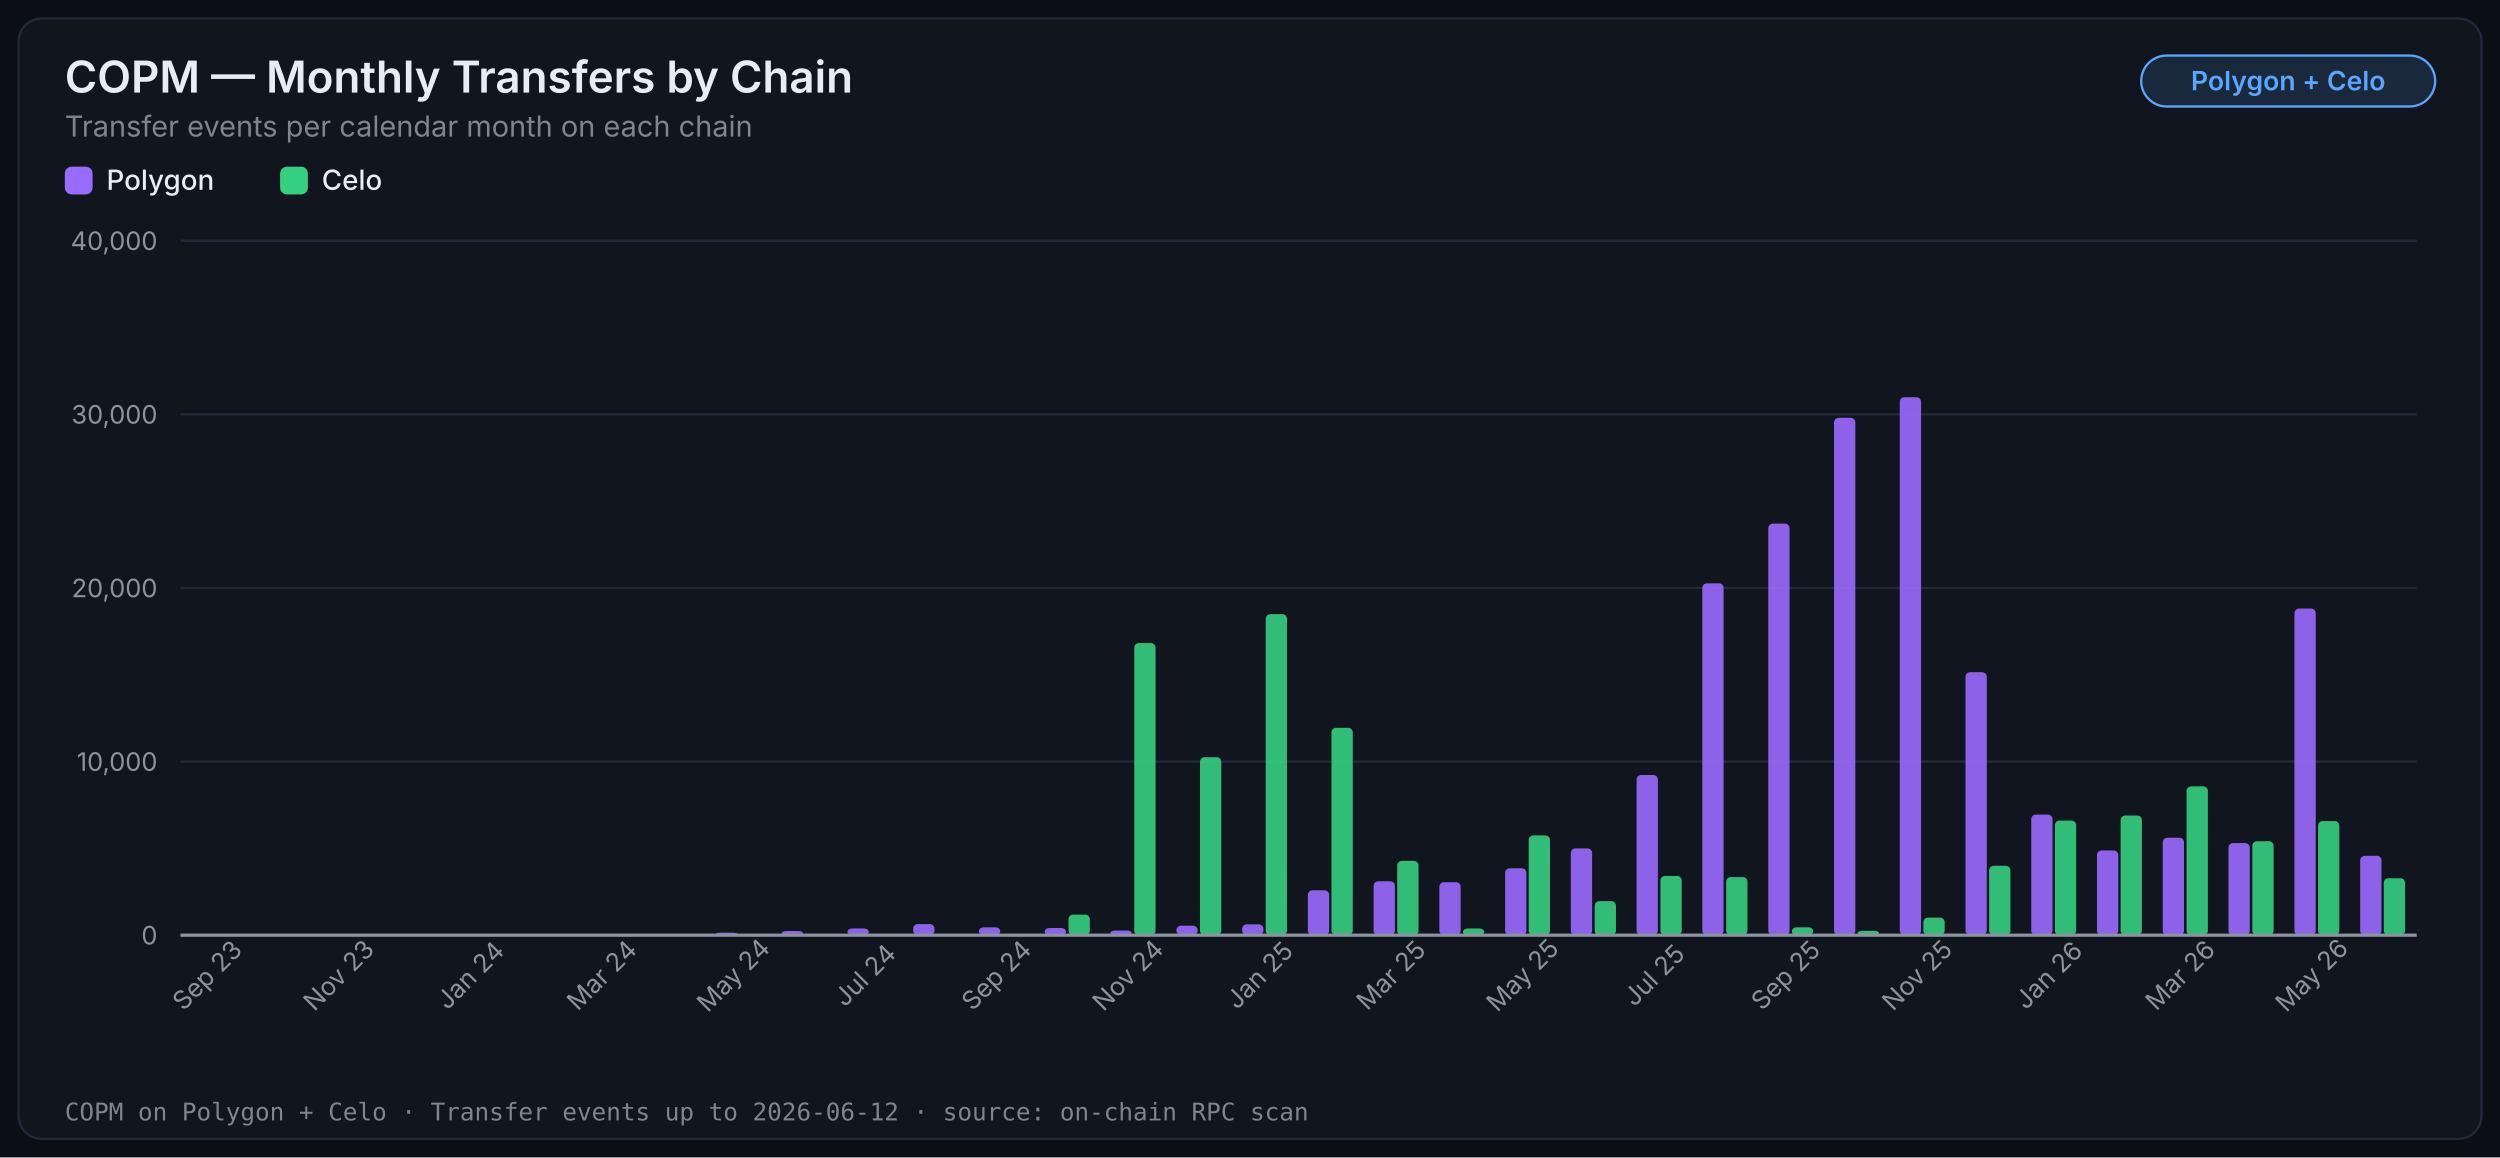
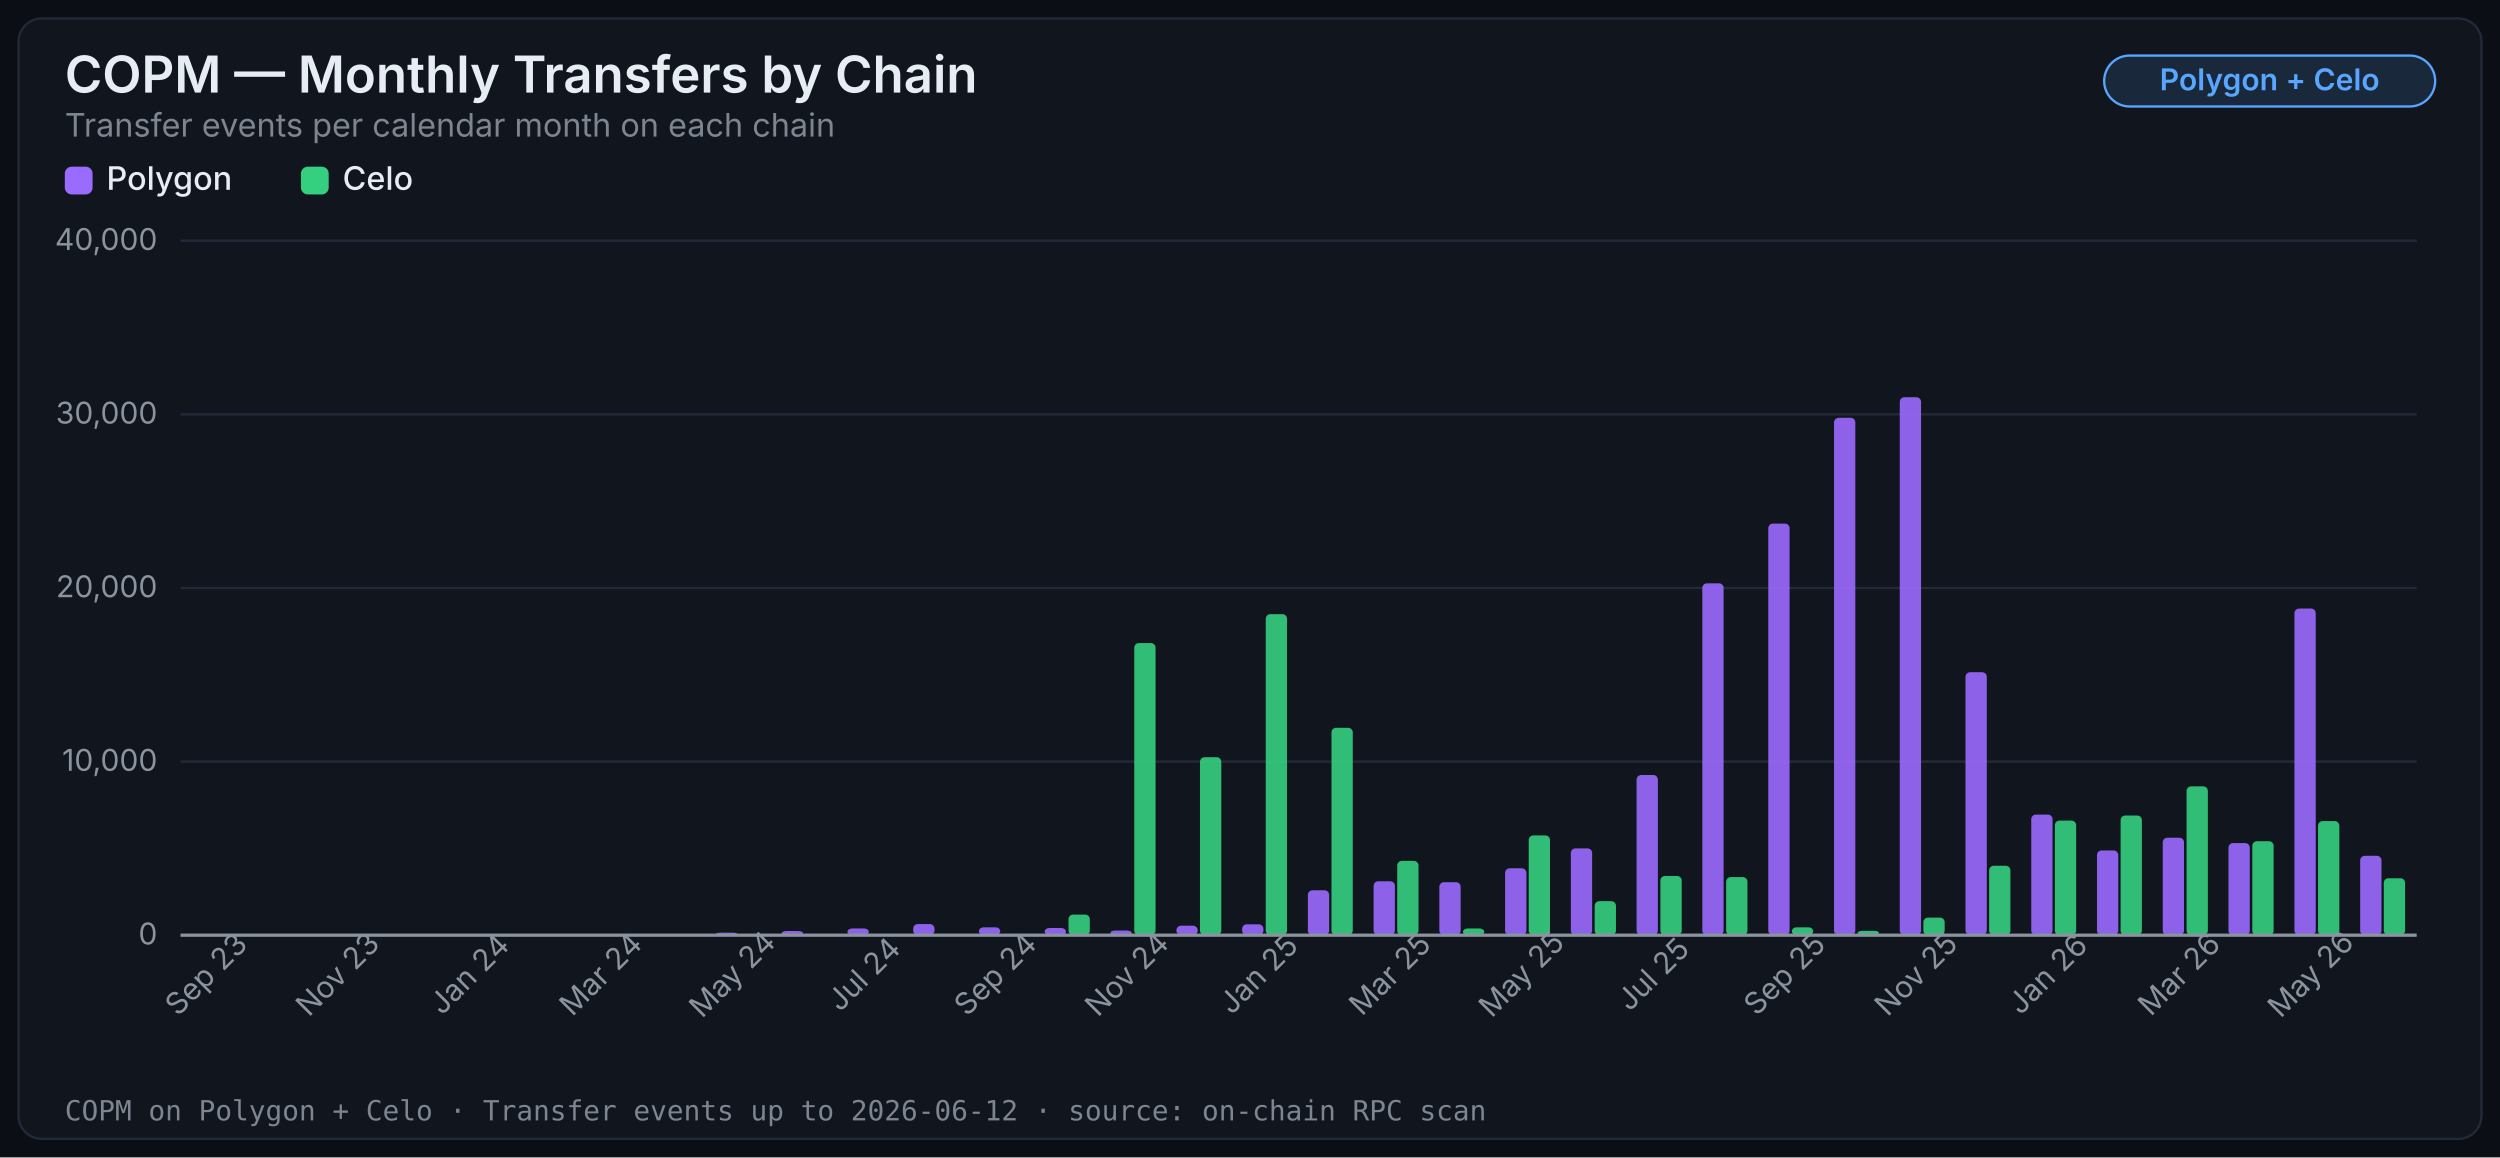
<svg xmlns="http://www.w3.org/2000/svg" width="1080" height="500" viewBox="0 0 1080 500" role="img" aria-label="COPM — Monthly Transfers by Chain">
  <style>
-     .title { font: 600 19px -apple-system, 'Segoe UI', system-ui, sans-serif; fill: #e6edf3; }
-     .subtitle { font: 400 12.5px -apple-system, 'Segoe UI', system-ui, sans-serif; fill: #7d8590; }
-     .axis { font: 400 11px -apple-system, 'Segoe UI', system-ui, sans-serif; fill: #8b949e; }
-     .label { font: 500 12px -apple-system, 'Segoe UI', system-ui, sans-serif; fill: #e6edf3; }
-     .annot { font: 600 11.5px -apple-system, 'Segoe UI', system-ui, sans-serif; }
-     .badge { font: 600 11.5px -apple-system, 'Segoe UI', system-ui, sans-serif; }
-     .footer { font: 400 10.5px ui-monospace, 'SF Mono', Menlo, monospace; fill: #7d8590; }
+     .title { font: 600 22px -apple-system, 'Segoe UI', system-ui, sans-serif; fill: #e6edf3; }
+     .subtitle { font: 400 14px -apple-system, 'Segoe UI', system-ui, sans-serif; fill: #7d8590; }
+     .axis { font: 400 13px -apple-system, 'Segoe UI', system-ui, sans-serif; fill: #8b949e; }
+     .label { font: 500 14px -apple-system, 'Segoe UI', system-ui, sans-serif; fill: #e6edf3; }
+     .annot { font: 600 13px -apple-system, 'Segoe UI', system-ui, sans-serif; }
+     .badge { font: 600 13px -apple-system, 'Segoe UI', system-ui, sans-serif; }
+     .footer { font: 400 12px ui-monospace, 'SF Mono', Menlo, monospace; fill: #7d8590; }
  </style>
  <defs />
  <rect width="1080" height="500" fill="#0b0e14" />
  <rect x="8" y="8" width="1064" height="484" rx="10" fill="#11151d" stroke="#222938" stroke-width="1" />
  <text x="28" y="40" class="title">COPM — Monthly Transfers by Chain</text>
-   <rect x="925" y="24" width="127" height="22" rx="11" fill="#58a6ff22" stroke="#58a6ff" stroke-width="1" />
-   <text x="988.5" y="39" class="badge" fill="#58a6ff" text-anchor="middle">Polygon + Celo</text>
+   <rect x="909" y="24" width="143" height="22" rx="11" fill="#58a6ff22" stroke="#58a6ff" stroke-width="1" />
+   <text x="980.5" y="39" class="badge" fill="#58a6ff" text-anchor="middle">Polygon + Celo</text>
  <text x="28" y="59" class="subtitle">Transfer events per calendar month on each chain</text>
  <line x1="78" y1="404" x2="1044" y2="404" stroke="#222938" stroke-width="1" />
  <text x="68" y="408" class="axis" text-anchor="end">0</text>
  <line x1="78" y1="329" x2="1044" y2="329" stroke="#222938" stroke-width="1" />
  <text x="68" y="333" class="axis" text-anchor="end">10,000</text>
  <line x1="78" y1="254" x2="1044" y2="254" stroke="#222938" stroke-width="1" />
  <text x="68" y="258" class="axis" text-anchor="end">20,000</text>
  <line x1="78" y1="179" x2="1044" y2="179" stroke="#222938" stroke-width="1" />
  <text x="68" y="183" class="axis" text-anchor="end">30,000</text>
  <line x1="78" y1="104" x2="1044" y2="104" stroke="#222938" stroke-width="1" />
  <text x="68" y="108" class="axis" text-anchor="end">40,000</text>
  <rect x="28" y="72" width="12" height="12" rx="3" fill="#9a6bff" />
  <text x="46" y="82" class="label">Polygon</text>
-   <rect x="121" y="72" width="12" height="12" rx="3" fill="#35d07f" />
-   <text x="139" y="82" class="label">Celo</text>
+   <rect x="130" y="72" width="12" height="12" rx="3" fill="#35d07f" />
+   <text x="148" y="82" class="label">Celo</text>
  <rect x="82.0" y="403.6" width="9.2" height="0.4" fill="#9a6bff" fill-opacity="0.9" rx="2" />
  <rect x="92.2" y="404.0" width="9.2" height="0.0" fill="#35d07f" fill-opacity="0.9" rx="2" />
  <text x="92.206" y="424" class="axis" text-anchor="middle" transform="rotate(-45 92.20588 424)">Sep 23</text>
  <rect x="110.4" y="403.9" width="9.2" height="0.1" fill="#9a6bff" fill-opacity="0.9" rx="2" />
  <rect x="120.6" y="404.0" width="9.2" height="0.0" fill="#35d07f" fill-opacity="0.9" rx="2" />
  <rect x="138.8" y="403.9" width="9.2" height="0.1" fill="#9a6bff" fill-opacity="0.9" rx="2" />
  <rect x="149.0" y="404.0" width="9.2" height="0.0" fill="#35d07f" fill-opacity="0.9" rx="2" />
  <text x="149.029" y="424" class="axis" text-anchor="middle" transform="rotate(-45 149.0294 424)">Nov 23</text>
  <rect x="167.2" y="404.0" width="9.2" height="0.0" fill="#9a6bff" fill-opacity="0.9" rx="2" />
  <rect x="177.4" y="404.0" width="9.2" height="0.0" fill="#35d07f" fill-opacity="0.9" rx="2" />
  <rect x="195.6" y="403.7" width="9.2" height="0.3" fill="#9a6bff" fill-opacity="0.9" rx="2" />
  <rect x="205.9" y="404.0" width="9.2" height="0.0" fill="#35d07f" fill-opacity="0.9" rx="2" />
  <text x="205.853" y="424" class="axis" text-anchor="middle" transform="rotate(-45 205.8529 424)">Jan 24</text>
  <rect x="224.0" y="403.9" width="9.2" height="0.1" fill="#9a6bff" fill-opacity="0.9" rx="2" />
  <rect x="234.3" y="404.0" width="9.2" height="0.0" fill="#35d07f" fill-opacity="0.9" rx="2" />
  <rect x="252.4" y="403.8" width="9.2" height="0.2" fill="#9a6bff" fill-opacity="0.9" rx="2" />
  <rect x="262.7" y="404.0" width="9.2" height="0.0" fill="#35d07f" fill-opacity="0.9" rx="2" />
  <text x="262.676" y="424" class="axis" text-anchor="middle" transform="rotate(-45 262.6765 424)">Mar 24</text>
  <rect x="280.9" y="403.7" width="9.2" height="0.3" fill="#9a6bff" fill-opacity="0.9" rx="2" />
  <rect x="291.1" y="404.0" width="9.2" height="0.0" fill="#35d07f" fill-opacity="0.9" rx="2" />
  <rect x="309.3" y="402.9" width="9.2" height="1.1" fill="#9a6bff" fill-opacity="0.9" rx="2" />
  <rect x="319.5" y="404.0" width="9.2" height="0.0" fill="#35d07f" fill-opacity="0.9" rx="2" />
  <text x="319.5" y="424" class="axis" text-anchor="middle" transform="rotate(-45 319.5 424)">May 24</text>
  <rect x="337.7" y="402.2" width="9.2" height="1.8" fill="#9a6bff" fill-opacity="0.9" rx="2" />
  <rect x="347.9" y="404.0" width="9.2" height="0.0" fill="#35d07f" fill-opacity="0.9" rx="2" />
  <rect x="366.1" y="401.1" width="9.2" height="2.9" fill="#9a6bff" fill-opacity="0.9" rx="2" />
  <rect x="376.3" y="404.0" width="9.2" height="0.0" fill="#35d07f" fill-opacity="0.9" rx="2" />
  <text x="376.324" y="424" class="axis" text-anchor="middle" transform="rotate(-45 376.3235 424)">Jul 24</text>
  <rect x="394.5" y="399.2" width="9.2" height="4.8" fill="#9a6bff" fill-opacity="0.9" rx="2" />
  <rect x="404.7" y="404.0" width="9.2" height="0.0" fill="#35d07f" fill-opacity="0.9" rx="2" />
  <rect x="422.9" y="400.6" width="9.2" height="3.4" fill="#9a6bff" fill-opacity="0.9" rx="2" />
  <rect x="433.1" y="404.0" width="9.2" height="0.0" fill="#35d07f" fill-opacity="0.9" rx="2" />
  <text x="433.147" y="424" class="axis" text-anchor="middle" transform="rotate(-45 433.1471 424)">Sep 24</text>
  <rect x="451.3" y="400.9" width="9.2" height="3.1" fill="#9a6bff" fill-opacity="0.9" rx="2" />
  <rect x="461.6" y="395.1" width="9.2" height="8.9" fill="#35d07f" fill-opacity="0.9" rx="2" />
  <rect x="479.7" y="402.0" width="9.2" height="2.0" fill="#9a6bff" fill-opacity="0.9" rx="2" />
  <rect x="490.0" y="277.8" width="9.2" height="126.2" fill="#35d07f" fill-opacity="0.9" rx="2" />
  <text x="489.971" y="424" class="axis" text-anchor="middle" transform="rotate(-45 489.9706 424)">Nov 24</text>
  <rect x="508.2" y="399.9" width="9.2" height="4.1" fill="#9a6bff" fill-opacity="0.9" rx="2" />
  <rect x="518.4" y="327.1" width="9.2" height="76.9" fill="#35d07f" fill-opacity="0.9" rx="2" />
  <rect x="536.6" y="399.3" width="9.2" height="4.7" fill="#9a6bff" fill-opacity="0.9" rx="2" />
  <rect x="546.8" y="265.3" width="9.2" height="138.7" fill="#35d07f" fill-opacity="0.9" rx="2" />
  <text x="546.794" y="424" class="axis" text-anchor="middle" transform="rotate(-45 546.7941 424)">Jan 25</text>
  <rect x="565.0" y="384.6" width="9.2" height="19.4" fill="#9a6bff" fill-opacity="0.9" rx="2" />
  <rect x="575.2" y="314.4" width="9.2" height="89.6" fill="#35d07f" fill-opacity="0.9" rx="2" />
  <rect x="593.4" y="380.7" width="9.2" height="23.3" fill="#9a6bff" fill-opacity="0.9" rx="2" />
  <rect x="603.6" y="371.9" width="9.2" height="32.1" fill="#35d07f" fill-opacity="0.9" rx="2" />
  <text x="603.618" y="424" class="axis" text-anchor="middle" transform="rotate(-45 603.6176 424)">Mar 25</text>
  <rect x="621.8" y="381.1" width="9.2" height="22.9" fill="#9a6bff" fill-opacity="0.9" rx="2" />
  <rect x="632.0" y="401.1" width="9.2" height="2.9" fill="#35d07f" fill-opacity="0.9" rx="2" />
  <rect x="650.2" y="375.1" width="9.2" height="28.9" fill="#9a6bff" fill-opacity="0.9" rx="2" />
  <rect x="660.4" y="360.9" width="9.2" height="43.1" fill="#35d07f" fill-opacity="0.9" rx="2" />
  <text x="660.441" y="424" class="axis" text-anchor="middle" transform="rotate(-45 660.4412 424)">May 25</text>
  <rect x="678.6" y="366.5" width="9.2" height="37.5" fill="#9a6bff" fill-opacity="0.9" rx="2" />
  <rect x="688.9" y="389.3" width="9.2" height="14.7" fill="#35d07f" fill-opacity="0.9" rx="2" />
  <rect x="707.0" y="334.8" width="9.2" height="69.2" fill="#9a6bff" fill-opacity="0.9" rx="2" />
  <rect x="717.3" y="378.4" width="9.2" height="25.6" fill="#35d07f" fill-opacity="0.9" rx="2" />
  <text x="717.265" y="424" class="axis" text-anchor="middle" transform="rotate(-45 717.2647 424)">Jul 25</text>
  <rect x="735.4" y="252.0" width="9.2" height="152.0" fill="#9a6bff" fill-opacity="0.9" rx="2" />
  <rect x="745.7" y="378.9" width="9.2" height="25.1" fill="#35d07f" fill-opacity="0.9" rx="2" />
  <rect x="763.9" y="226.2" width="9.2" height="177.8" fill="#9a6bff" fill-opacity="0.9" rx="2" />
  <rect x="774.1" y="400.6" width="9.2" height="3.4" fill="#35d07f" fill-opacity="0.9" rx="2" />
  <text x="774.088" y="424" class="axis" text-anchor="middle" transform="rotate(-45 774.0882 424)">Sep 25</text>
  <rect x="792.3" y="180.5" width="9.2" height="223.5" fill="#9a6bff" fill-opacity="0.9" rx="2" />
  <rect x="802.5" y="402.1" width="9.2" height="1.9" fill="#35d07f" fill-opacity="0.9" rx="2" />
  <rect x="820.7" y="171.6" width="9.2" height="232.4" fill="#9a6bff" fill-opacity="0.9" rx="2" />
  <rect x="830.9" y="396.4" width="9.2" height="7.6" fill="#35d07f" fill-opacity="0.9" rx="2" />
  <text x="830.912" y="424" class="axis" text-anchor="middle" transform="rotate(-45 830.9118 424)">Nov 25</text>
  <rect x="849.1" y="290.4" width="9.2" height="113.5" fill="#9a6bff" fill-opacity="0.9" rx="2" />
  <rect x="859.3" y="374.0" width="9.2" height="30.0" fill="#35d07f" fill-opacity="0.9" rx="2" />
  <rect x="877.5" y="351.9" width="9.2" height="52.1" fill="#9a6bff" fill-opacity="0.9" rx="2" />
  <rect x="887.7" y="354.5" width="9.2" height="49.5" fill="#35d07f" fill-opacity="0.9" rx="2" />
  <text x="887.735" y="424" class="axis" text-anchor="middle" transform="rotate(-45 887.7353 424)">Jan 26</text>
  <rect x="905.9" y="367.4" width="9.2" height="36.6" fill="#9a6bff" fill-opacity="0.9" rx="2" />
  <rect x="916.1" y="352.3" width="9.2" height="51.7" fill="#35d07f" fill-opacity="0.9" rx="2" />
  <rect x="934.3" y="361.9" width="9.2" height="42.1" fill="#9a6bff" fill-opacity="0.9" rx="2" />
  <rect x="944.6" y="339.7" width="9.2" height="64.3" fill="#35d07f" fill-opacity="0.9" rx="2" />
  <text x="944.559" y="424" class="axis" text-anchor="middle" transform="rotate(-45 944.5588 424)">Mar 26</text>
  <rect x="962.7" y="364.2" width="9.2" height="39.8" fill="#9a6bff" fill-opacity="0.9" rx="2" />
  <rect x="973.0" y="363.4" width="9.2" height="40.7" fill="#35d07f" fill-opacity="0.9" rx="2" />
  <rect x="991.2" y="262.9" width="9.2" height="141.1" fill="#9a6bff" fill-opacity="0.9" rx="2" />
  <rect x="1001.4" y="354.7" width="9.2" height="49.3" fill="#35d07f" fill-opacity="0.9" rx="2" />
  <text x="1001.382" y="424" class="axis" text-anchor="middle" transform="rotate(-45 1001.382 424)">May 26</text>
  <rect x="1019.6" y="369.7" width="9.2" height="34.3" fill="#9a6bff" fill-opacity="0.9" rx="2" />
  <rect x="1029.8" y="379.4" width="9.2" height="24.6" fill="#35d07f" fill-opacity="0.9" rx="2" />
  <line x1="78" y1="404" x2="1044" y2="404" stroke="#8b949e" stroke-width="1.4" />
  <text x="28" y="484" class="footer">COPM on Polygon + Celo · Transfer events up to 2026-06-12 · source: on-chain RPC scan</text>
</svg>
